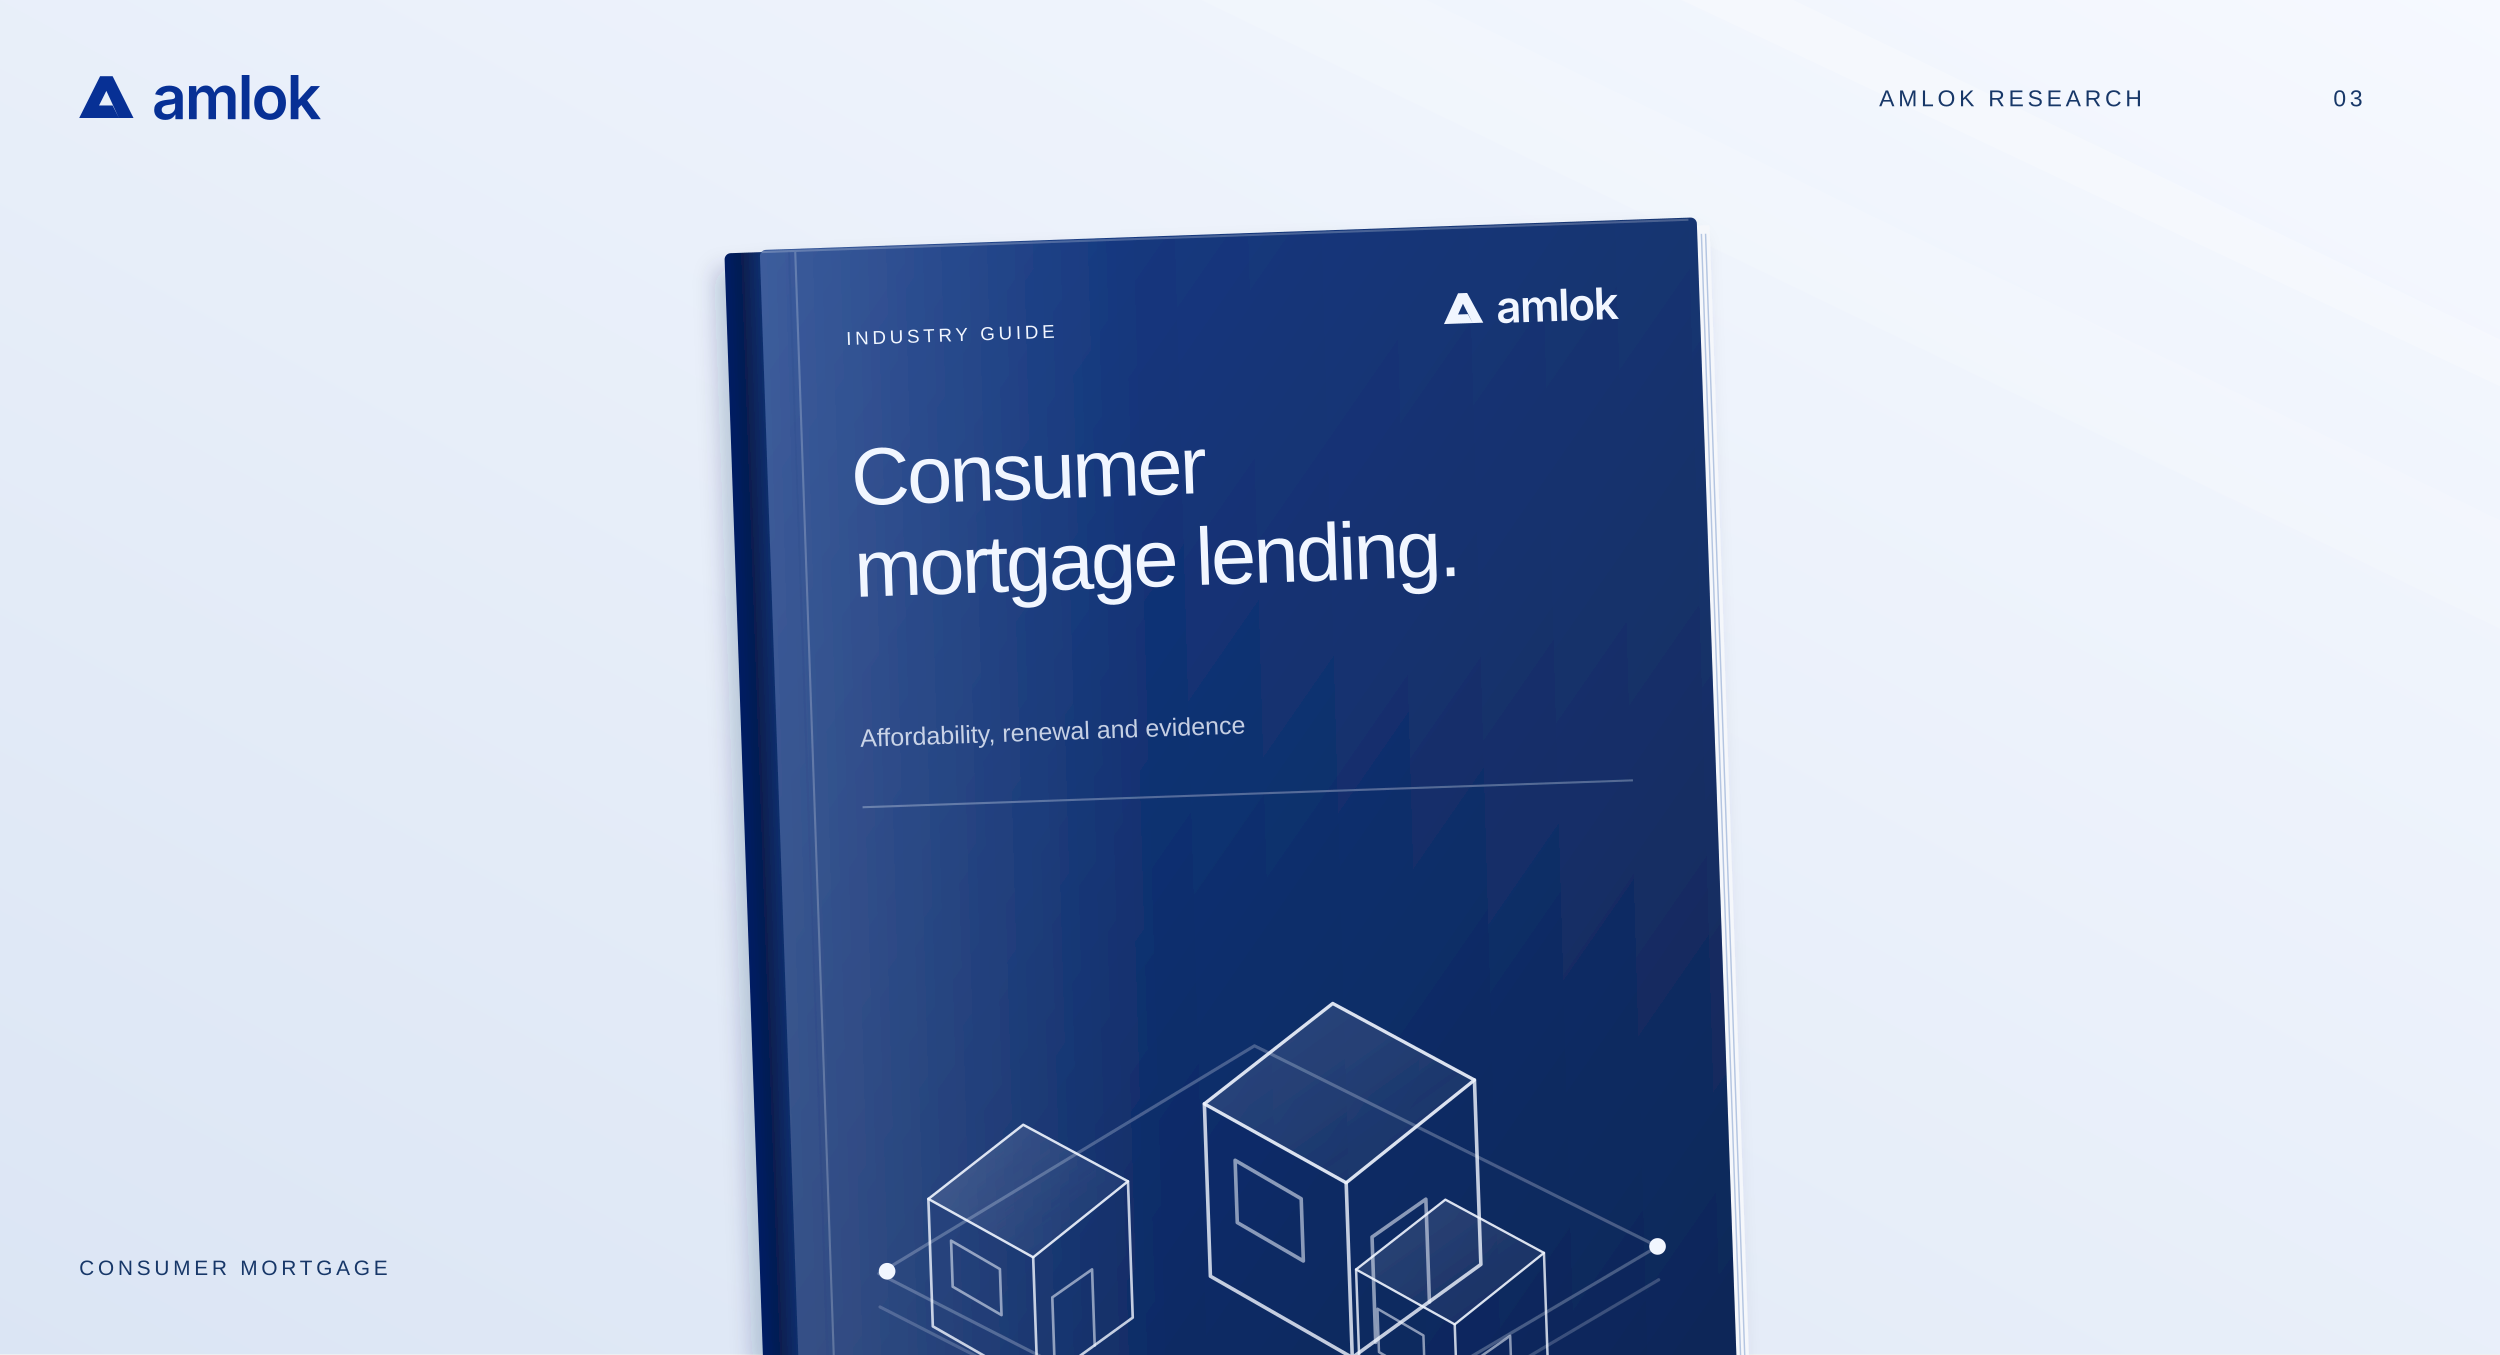
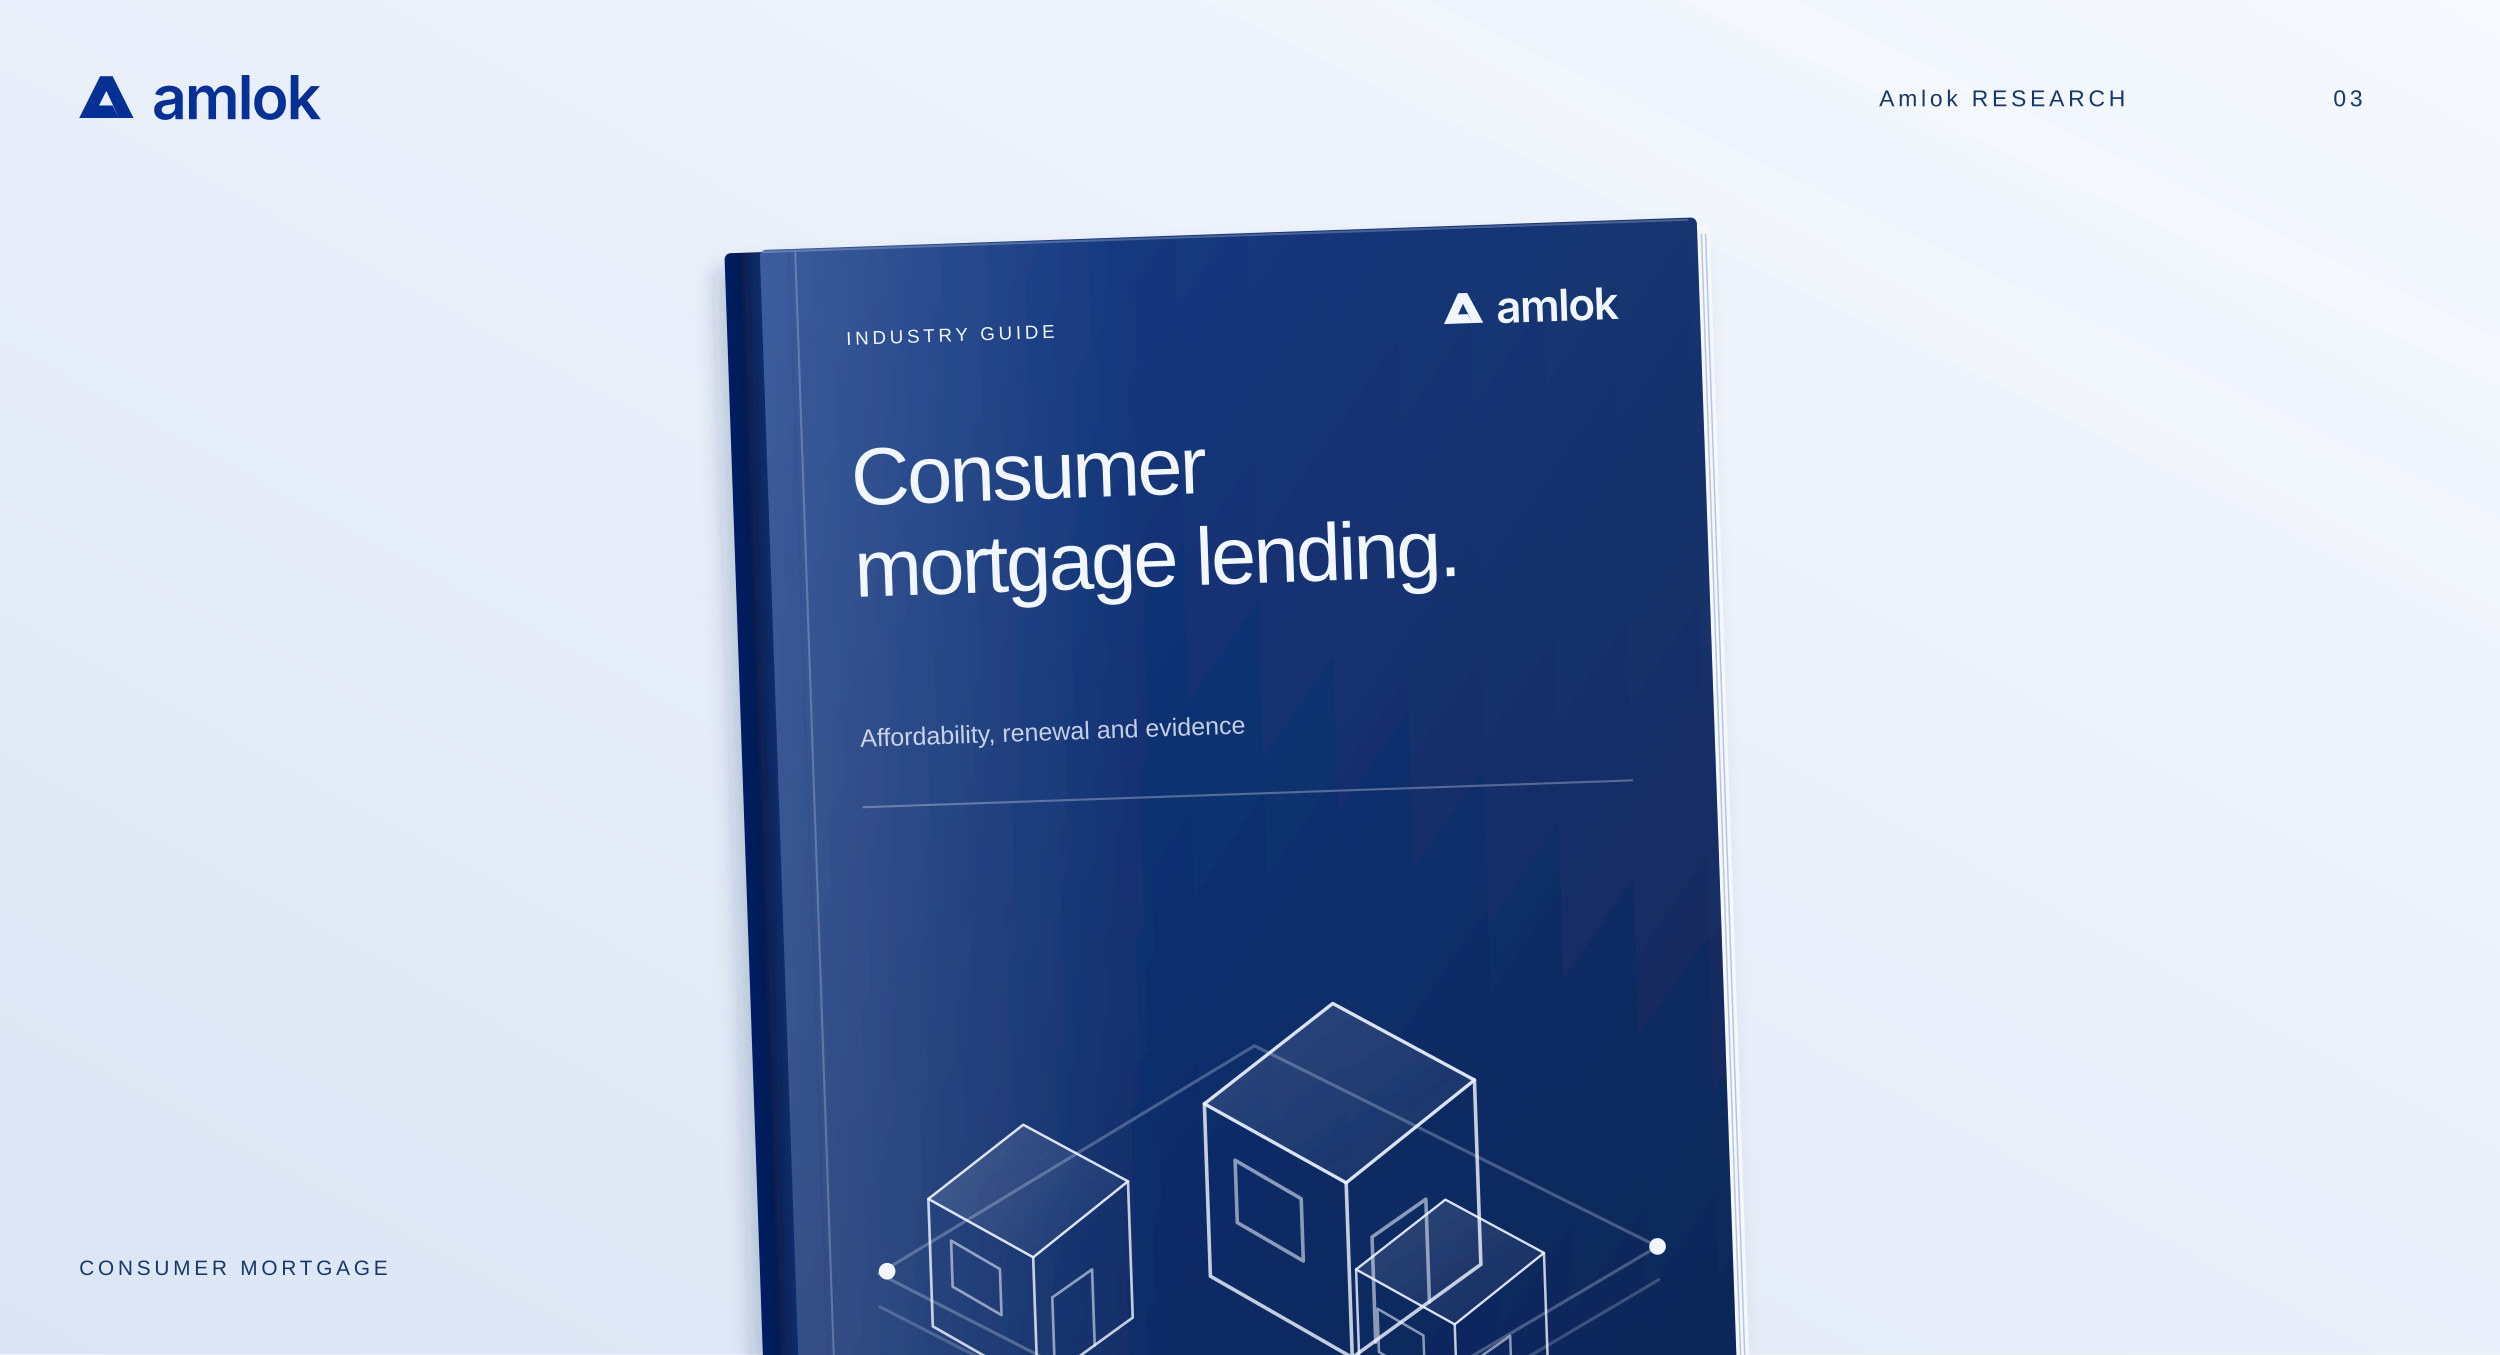
<svg xmlns="http://www.w3.org/2000/svg" width="1200" height="650" viewBox="0 0 1200 650">
  <defs>
    <linearGradient id="backdrop" x1="0" y1="1" x2="1" y2="0">
      <stop stop-color="#dbe5f4" />
      <stop offset="1" stop-color="#f6f9ff" />
    </linearGradient>
    <linearGradient id="cover" x1="0" y1="0" x2="1" y2="1">
      <stop stop-color="#173d89" />
      <stop offset="1" stop-color="#071f50" />
    </linearGradient>
    <linearGradient id="spine">
      <stop stop-color="#021d64" />
      <stop offset=".3" stop-color="#071f50" />
      <stop offset=".82" stop-color="#173d89" />
      <stop offset="1" stop-color="#071f50" />
    </linearGradient>
    <linearGradient id="glass" x1="0" y1="0" x2="1" y2="1">
      <stop stop-color="#f1f6ff" stop-opacity=".16" />
      <stop offset="1" stop-color="#f1f6ff" stop-opacity=".02" />
    </linearGradient>
    <linearGradient id="sheen">
      <stop stop-color="#fff" stop-opacity=".16" />
      <stop offset=".4" stop-color="#fff" stop-opacity="0" />
      <stop offset="1" stop-color="#fff" stop-opacity=".03" />
    </linearGradient>
    <filter id="shadow" x="-70%" y="-30%" width="220%" height="180%">
      <feDropShadow dx="-28" dy="30" stdDeviation="25" flood-color="#031e59" flood-opacity=".26" />
      <feDropShadow dx="-5" dy="7" stdDeviation="5" flood-color="#031e59" flood-opacity=".2" />
    </filter>
  </defs>
  <rect width="1200" height="650" fill="url(#backdrop)" />
  <path d="M540-70L1250 274V326L432-70Z" fill="#fff" opacity=".14" />
  <path d="M715-70L1250 187V209L659-70Z" fill="#fff" opacity=".24" />
  <svg x="38" y="36" width="116" height="21.56" viewBox="4.125 17.449 158.973 29.553" fill="#073095">
    <path transform="translate(0 10) scale(1.375)" d="M3 26 13 6h6l10 20h-7L16 13l-3.5 7H19l3 6H3Z" />
    <path d="M60.798 47.002Q58.721 47.002 57.06 46.253Q55.398 45.503 54.438 44.034Q53.477 42.566 53.477 40.41Q53.477 38.563 54.17 37.356Q54.863 36.149 56.05 35.426Q57.238 34.703 58.724 34.332Q60.21 33.962 61.797 33.795Q63.708 33.583 64.893 33.425Q66.077 33.267 66.638 32.918Q67.198 32.568 67.198 31.83V31.727Q67.198 30.648 66.764 29.902Q66.33 29.155 65.484 28.756Q64.637 28.357 63.387 28.357Q62.12 28.357 61.19 28.747Q60.259 29.137 59.671 29.76Q59.084 30.384 58.809 31.11L54.102 30.145Q54.752 28.209 56.1 26.948Q57.448 25.688 59.318 25.065Q61.188 24.441 63.367 24.441Q64.904 24.441 66.476 24.807Q68.048 25.173 69.361 26.024Q70.674 26.876 71.475 28.325Q72.275 29.773 72.275 31.952V46.551H67.419V43.54H67.213Q66.736 44.47 65.877 45.26Q65.018 46.049 63.759 46.526Q62.499 47.002 60.798 47.002ZM62.1 43.229Q63.673 43.229 64.821 42.608Q65.968 41.987 66.597 40.956Q67.227 39.925 67.227 38.716V36.132Q66.977 36.337 66.388 36.51Q65.798 36.684 65.061 36.819Q64.323 36.954 63.615 37.051Q62.908 37.148 62.414 37.213Q61.271 37.362 60.357 37.722Q59.444 38.082 58.92 38.716Q58.397 39.35 58.397 40.354Q58.397 41.297 58.877 41.936Q59.358 42.574 60.191 42.902Q61.023 43.229 62.1 43.229Z" />
    <path d="M76.361 46.551V24.715H81.129L81.324 29.963H80.952Q81.43 28.024 82.414 26.792Q83.398 25.559 84.718 24.963Q86.038 24.366 87.48 24.366Q89.841 24.366 91.298 25.852Q92.755 27.338 93.354 30.213H92.744Q93.198 28.263 94.283 26.963Q95.367 25.662 96.863 25.014Q98.359 24.366 100.055 24.366Q102.019 24.366 103.589 25.222Q105.159 26.077 106.072 27.734Q106.986 29.391 106.986 31.824V46.551H101.909V32.604Q101.909 30.578 100.799 29.636Q99.689 28.694 98.128 28.694Q96.902 28.694 96.007 29.222Q95.111 29.749 94.63 30.679Q94.148 31.609 94.148 32.841V46.551H89.198V32.379Q89.198 30.703 88.163 29.699Q87.128 28.694 85.505 28.694Q84.397 28.694 83.467 29.209Q82.537 29.724 81.987 30.717Q81.437 31.709 81.437 33.166V46.551Z" />
    <path d="M116.153 17.449V46.551H111.077V17.449Z" />
    <path d="M129.723 46.991Q126.543 46.991 124.198 45.582Q121.852 44.172 120.571 41.636Q119.289 39.101 119.289 35.741Q119.289 32.345 120.571 29.803Q121.852 27.261 124.198 25.851Q126.543 24.441 129.723 24.441Q132.915 24.441 135.259 25.851Q137.604 27.261 138.886 29.803Q140.167 32.345 140.167 35.741Q140.167 39.101 138.886 41.636Q137.604 44.172 135.259 45.582Q132.915 46.991 129.723 46.991ZM129.723 42.87Q131.501 42.87 132.677 41.913Q133.853 40.955 134.431 39.335Q135.009 37.714 135.009 35.727Q135.009 33.721 134.431 32.098Q133.853 30.476 132.677 29.519Q131.501 28.563 129.723 28.563Q127.95 28.563 126.783 29.519Q125.616 30.476 125.037 32.092Q124.459 33.709 124.459 35.727Q124.459 37.714 125.037 39.335Q125.616 40.955 126.783 41.913Q127.95 42.87 129.723 42.87Z" />
    <path d="M147.944 39.669V33.521H148.751L156.624 24.715H162.59L152.935 35.473H151.884ZM143.301 46.551V17.449H148.377V46.551ZM156.99 46.551 149.84 36.605 153.282 33.007 163.098 46.551Z" />
  </svg>
  <g fill="#173768" font-family="Arial, sans-serif" font-size="11" letter-spacing="1.8">
-     <text x="902" y="51">AMLOK RESEARCH</text>
+     <text x="902" y="51">Amlok RESEARCH</text>
    <text x="1120" y="51">03</text>
    <text x="38" y="612" font-size="10">CONSUMER MORTGAGE</text>
  </g>
  <g filter="url(#shadow)">
    <g transform="translate(375 112) rotate(-2 225 300)">
      <rect x="-17" y="1" width="30" height="600" rx="3" fill="url(#spine)" />
      <path d="M450 4H456V594H450Z" fill="#f5f7fb" />
      <path d="M452 8V591M454 8V591" stroke="#b4c5e1" stroke-width=".7" />
      <rect width="450" height="600" rx="3" fill="url(#cover)" />
      <path d="M14 1V600" stroke="#001d6b" stroke-opacity=".16" />
      <path d="M17 1V600M1 1H446" stroke="#fff" stroke-opacity=".22" />
      <rect width="450" height="600" rx="3" fill="url(#sheen)" />
      <g fill="#f1f6ff" font-family="Arial, sans-serif">
        <text x="40" y="47" font-size="9" letter-spacing="1.8">INDUSTRY GUIDE</text>
        <svg x="327" y="32" width="84" height="15.62" viewBox="4.125 17.449 158.973 29.553" fill="#f1f6ff">
          <path transform="translate(0 10) scale(1.375)" d="M3 26 13 6h6l10 20h-7L16 13l-3.5 7H19l3 6H3Z" />
          <path d="M60.798 47.002Q58.721 47.002 57.06 46.253Q55.398 45.503 54.438 44.034Q53.477 42.566 53.477 40.41Q53.477 38.563 54.17 37.356Q54.863 36.149 56.05 35.426Q57.238 34.703 58.724 34.332Q60.21 33.962 61.797 33.795Q63.708 33.583 64.893 33.425Q66.077 33.267 66.638 32.918Q67.198 32.568 67.198 31.83V31.727Q67.198 30.648 66.764 29.902Q66.33 29.155 65.484 28.756Q64.637 28.357 63.387 28.357Q62.12 28.357 61.19 28.747Q60.259 29.137 59.671 29.76Q59.084 30.384 58.809 31.11L54.102 30.145Q54.752 28.209 56.1 26.948Q57.448 25.688 59.318 25.065Q61.188 24.441 63.367 24.441Q64.904 24.441 66.476 24.807Q68.048 25.173 69.361 26.024Q70.674 26.876 71.475 28.325Q72.275 29.773 72.275 31.952V46.551H67.419V43.54H67.213Q66.736 44.47 65.877 45.26Q65.018 46.049 63.759 46.526Q62.499 47.002 60.798 47.002ZM62.1 43.229Q63.673 43.229 64.821 42.608Q65.968 41.987 66.597 40.956Q67.227 39.925 67.227 38.716V36.132Q66.977 36.337 66.388 36.51Q65.798 36.684 65.061 36.819Q64.323 36.954 63.615 37.051Q62.908 37.148 62.414 37.213Q61.271 37.362 60.357 37.722Q59.444 38.082 58.92 38.716Q58.397 39.35 58.397 40.354Q58.397 41.297 58.877 41.936Q59.358 42.574 60.191 42.902Q61.023 43.229 62.1 43.229Z" />
          <path d="M76.361 46.551V24.715H81.129L81.324 29.963H80.952Q81.43 28.024 82.414 26.792Q83.398 25.559 84.718 24.963Q86.038 24.366 87.48 24.366Q89.841 24.366 91.298 25.852Q92.755 27.338 93.354 30.213H92.744Q93.198 28.263 94.283 26.963Q95.367 25.662 96.863 25.014Q98.359 24.366 100.055 24.366Q102.019 24.366 103.589 25.222Q105.159 26.077 106.072 27.734Q106.986 29.391 106.986 31.824V46.551H101.909V32.604Q101.909 30.578 100.799 29.636Q99.689 28.694 98.128 28.694Q96.902 28.694 96.007 29.222Q95.111 29.749 94.63 30.679Q94.148 31.609 94.148 32.841V46.551H89.198V32.379Q89.198 30.703 88.163 29.699Q87.128 28.694 85.505 28.694Q84.397 28.694 83.467 29.209Q82.537 29.724 81.987 30.717Q81.437 31.709 81.437 33.166V46.551Z" />
          <path d="M116.153 17.449V46.551H111.077V17.449Z" />
          <path d="M129.723 46.991Q126.543 46.991 124.198 45.582Q121.852 44.172 120.571 41.636Q119.289 39.101 119.289 35.741Q119.289 32.345 120.571 29.803Q121.852 27.261 124.198 25.851Q126.543 24.441 129.723 24.441Q132.915 24.441 135.259 25.851Q137.604 27.261 138.886 29.803Q140.167 32.345 140.167 35.741Q140.167 39.101 138.886 41.636Q137.604 44.172 135.259 45.582Q132.915 46.991 129.723 46.991ZM129.723 42.87Q131.501 42.87 132.677 41.913Q133.853 40.955 134.431 39.335Q135.009 37.714 135.009 35.727Q135.009 33.721 134.431 32.098Q133.853 30.476 132.677 29.519Q131.501 28.563 129.723 28.563Q127.95 28.563 126.783 29.519Q125.616 30.476 125.037 32.092Q124.459 33.709 124.459 35.727Q124.459 37.714 125.037 39.335Q125.616 40.955 126.783 41.913Q127.95 42.87 129.723 42.87Z" />
          <path d="M147.944 39.669V33.521H148.751L156.624 24.715H162.59L152.935 35.473H151.884ZM143.301 46.551V17.449H148.377V46.551ZM156.99 46.551 149.84 36.605 153.282 33.007 163.098 46.551Z" />
        </svg>
        <text font-size="39" font-weight="500" letter-spacing="-1.3">
          <tspan x="40" y="124">Consumer</tspan>
          <tspan x="40" y="168">mortgage lending.</tspan>
        </text>
        <text x="40" y="240" font-size="12" opacity=".8">Affordability, renewal and evidence</text>
        <path d="M40 269H410" stroke="#f1f6ff" stroke-opacity=".3" />
      </g>
      <g color="#f1f6ff" font-family="Arial, sans-serif">
        <path d="M40 493L224 390 414 493 225 596Z" fill="none" stroke="currentColor" stroke-width="1.5" opacity="0.25" stroke-linecap="round" stroke-linejoin="round" />
        <path d="M40 509L225 612 414 509" fill="none" stroke="currentColor" stroke-width="1.5" opacity="0.2" stroke-linecap="round" stroke-linejoin="round" />
        <g transform="translate(65 424) scale(0.85)">
          <path d="M0 40L55 0 113 34 58 75Z" fill="url(#glass)" stroke="currentColor" stroke-width="1.4" opacity="0.9" stroke-linecap="round" stroke-linejoin="round" />
          <path d="M0 40V112L58 148V75M58 148L113 111V34" fill="none" stroke="currentColor" stroke-width="1.5" opacity="0.8" stroke-linecap="round" stroke-linejoin="round" />
          <path d="M68 142V98L91 83V126M12 64L39 81V107L12 90Z" fill="none" stroke="currentColor" stroke-width="1.5" opacity="0.55" stroke-linecap="round" stroke-linejoin="round" />
        </g>
        <g transform="translate(199 371) scale(1.15)">
          <path d="M0 40L55 0 113 34 58 75Z" fill="url(#glass)" stroke="currentColor" stroke-width="1.4" opacity="0.9" stroke-linecap="round" stroke-linejoin="round" />
          <path d="M0 40V112L58 148V75M58 148L113 111V34" fill="none" stroke="currentColor" stroke-width="1.5" opacity="0.8" stroke-linecap="round" stroke-linejoin="round" />
          <path d="M68 142V98L91 83V126M12 64L39 81V107L12 90Z" fill="none" stroke="currentColor" stroke-width="1.5" opacity="0.55" stroke-linecap="round" stroke-linejoin="round" />
        </g>
        <g transform="translate(269 467) scale(0.8)">
          <path d="M0 40L55 0 113 34 58 75Z" fill="url(#glass)" stroke="currentColor" stroke-width="1.4" opacity="0.9" stroke-linecap="round" stroke-linejoin="round" />
          <path d="M0 40V112L58 148V75M58 148L113 111V34" fill="none" stroke="currentColor" stroke-width="1.5" opacity="0.8" stroke-linecap="round" stroke-linejoin="round" />
          <path d="M68 142V98L91 83V126M12 64L39 81V107L12 90Z" fill="none" stroke="currentColor" stroke-width="1.5" opacity="0.55" stroke-linecap="round" stroke-linejoin="round" />
        </g>
        <circle cx="44" cy="492" r="4" fill="currentColor" opacity="1" />
        <circle cx="225" cy="596" r="4" fill="currentColor" opacity="1" />
        <circle cx="414" cy="493" r="4" fill="currentColor" opacity="1" />
      </g>
    </g>
  </g>
</svg>
